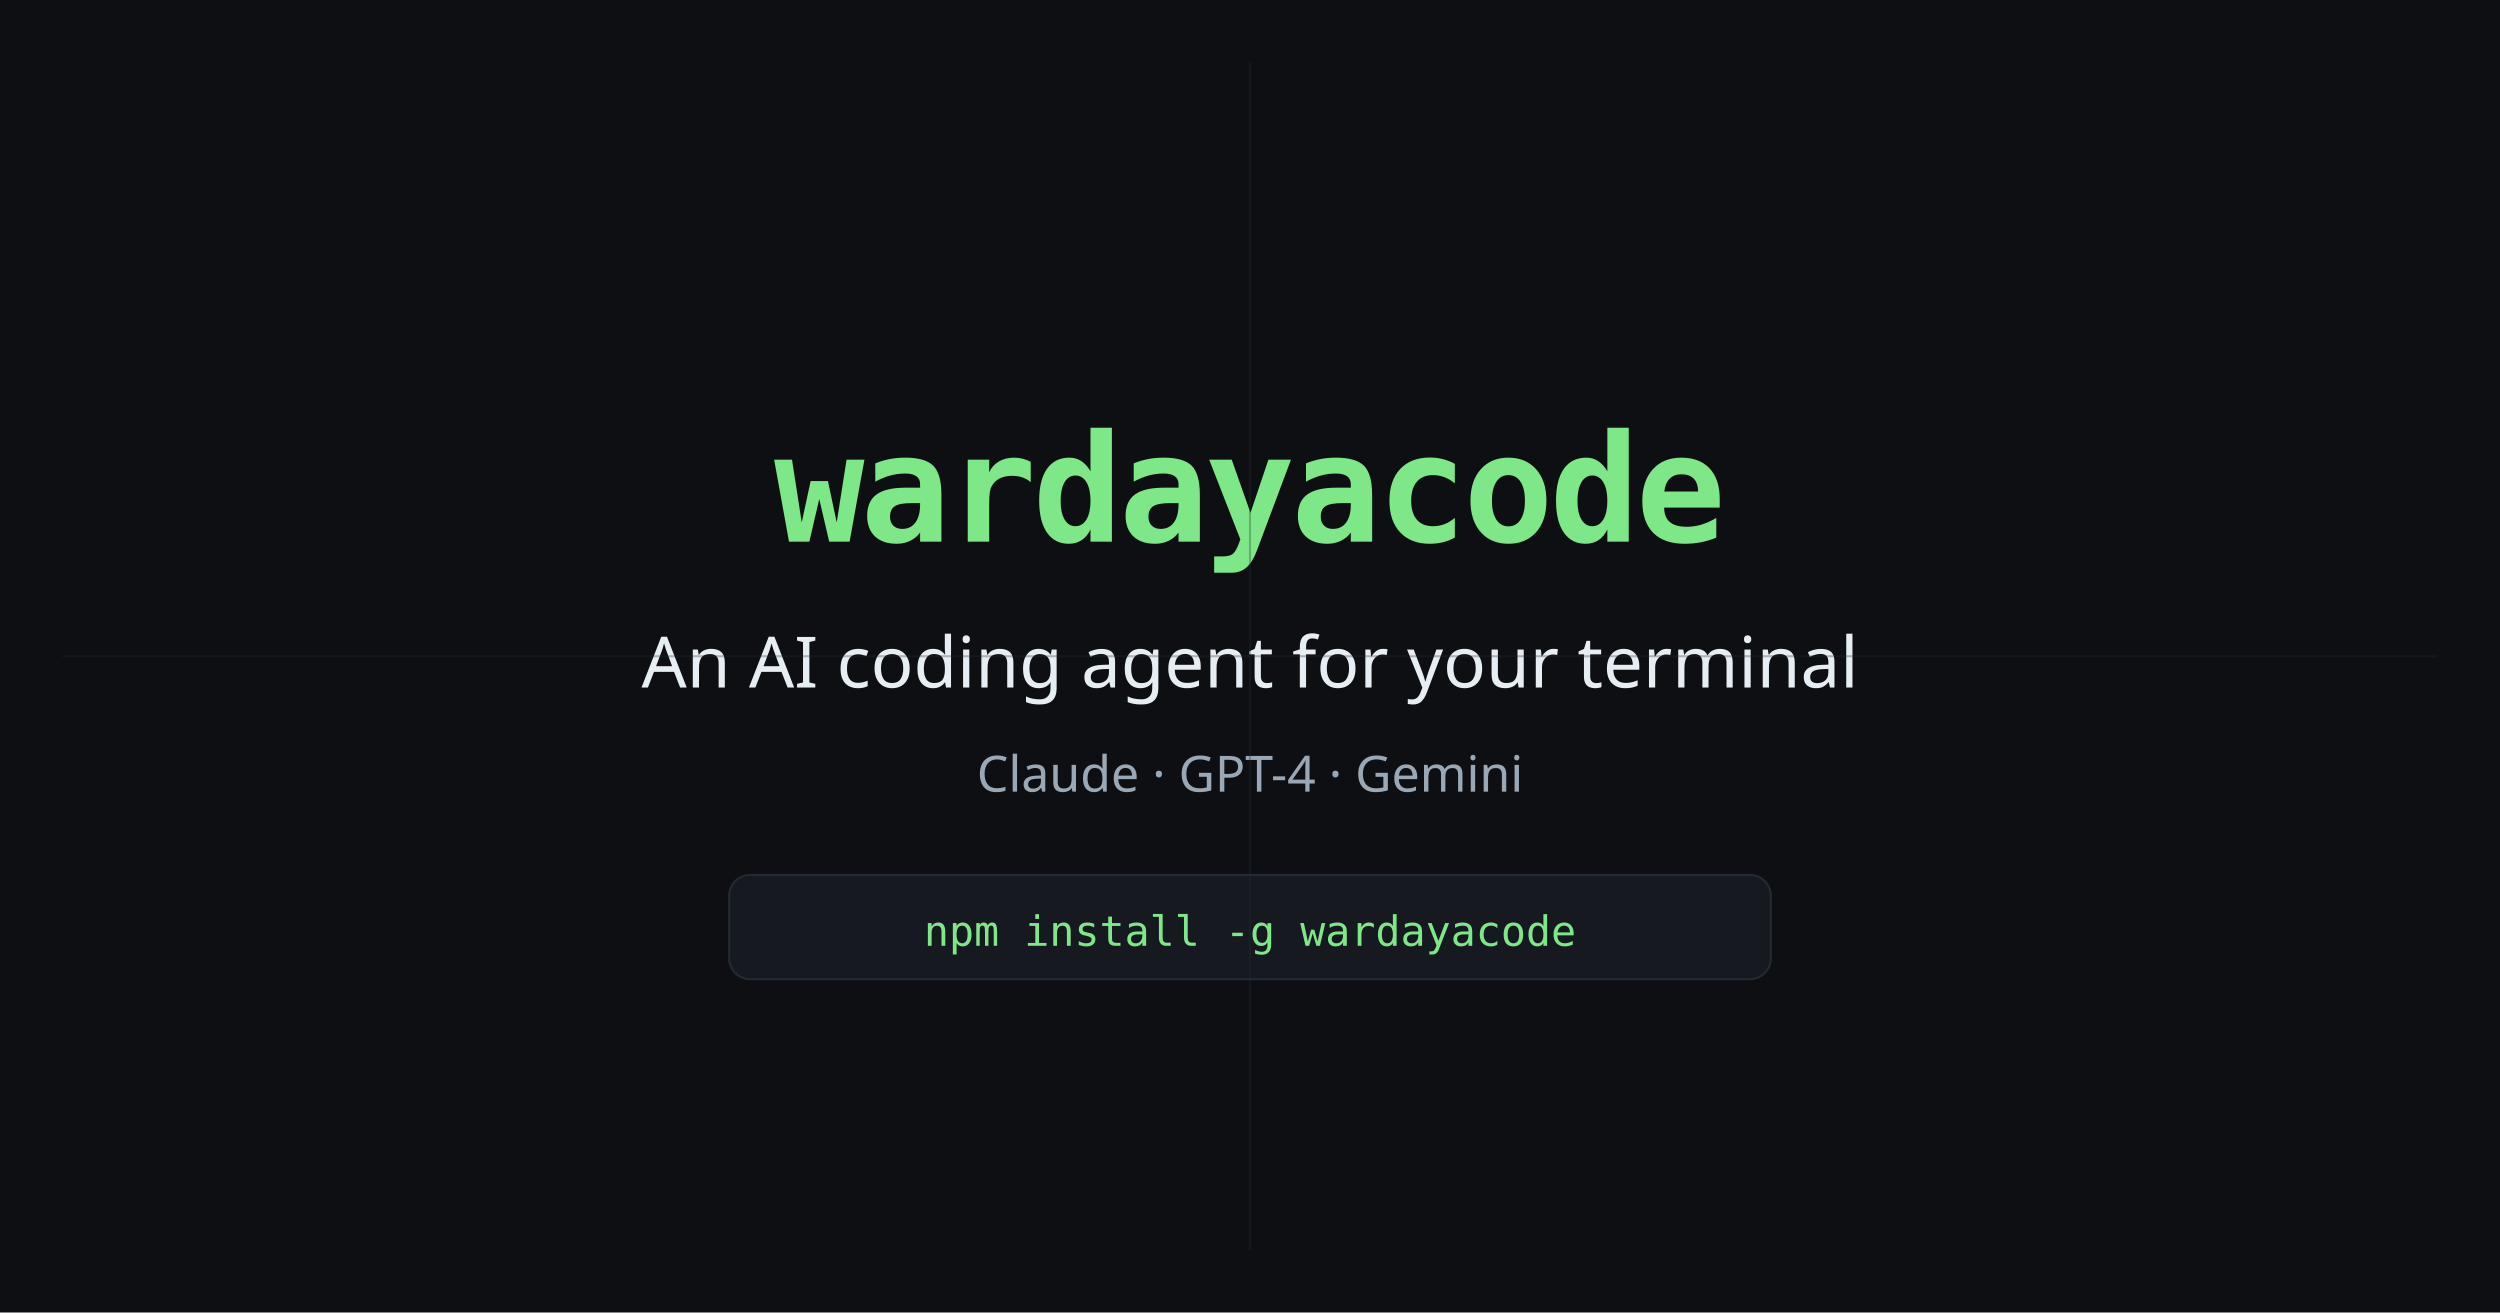
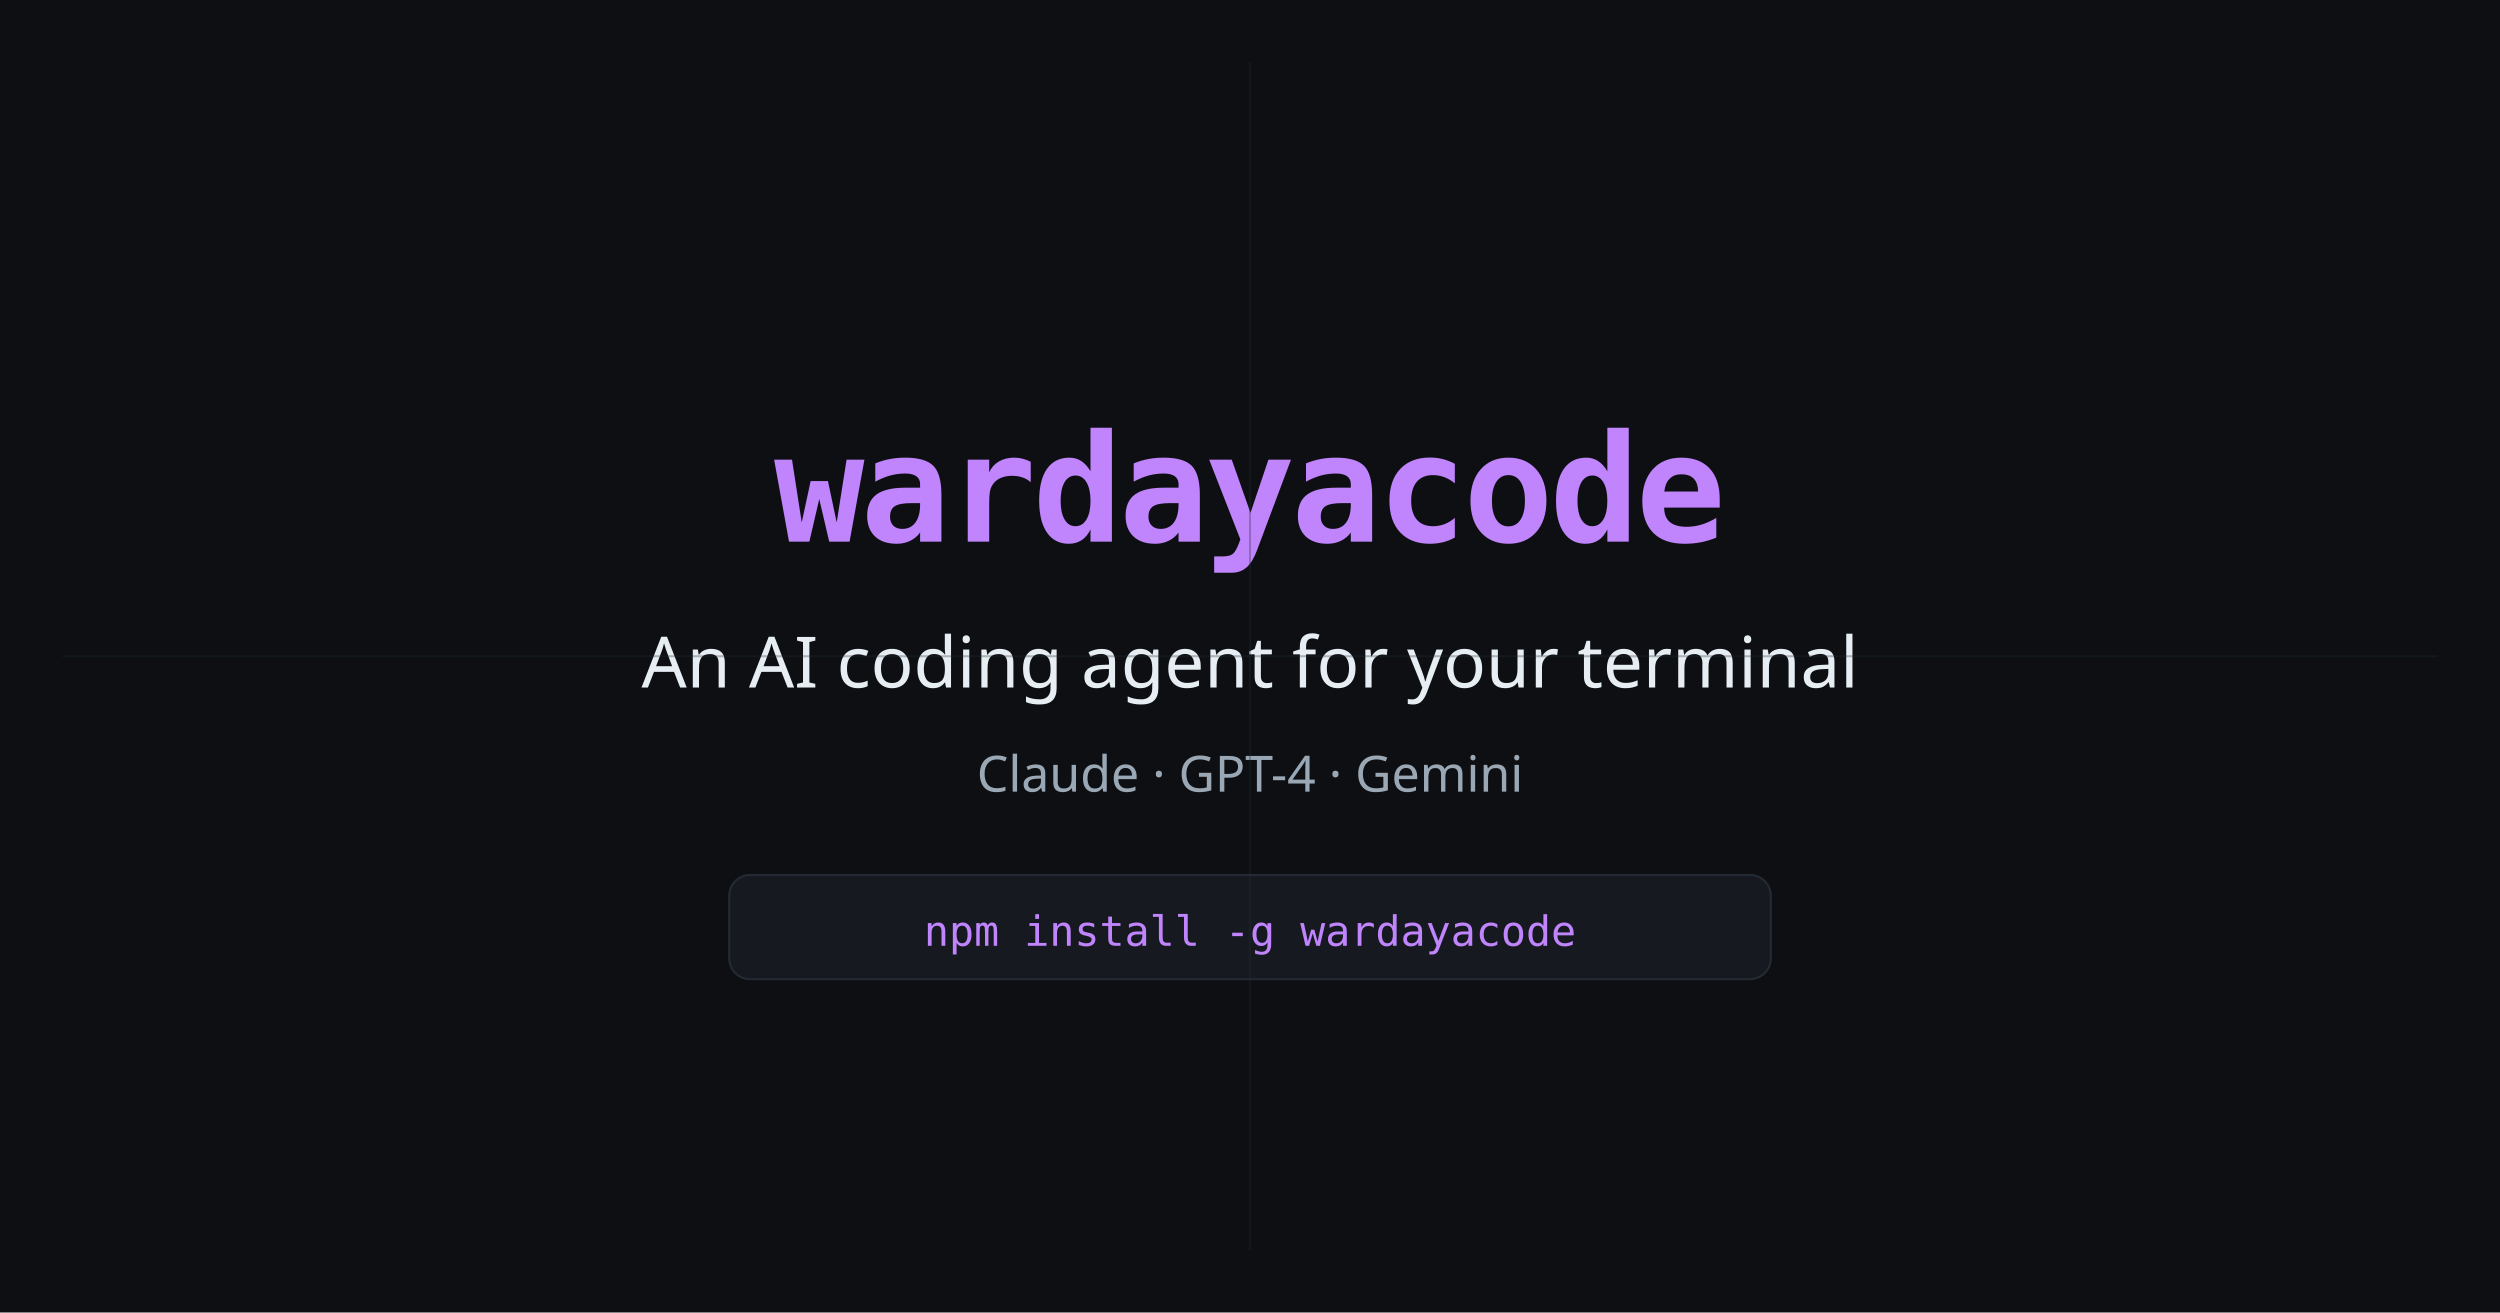
<svg xmlns="http://www.w3.org/2000/svg" width="1200" height="630" viewBox="0 0 1200 630">
  <rect width="1200" height="630" fill="#0d0f12" />
-   <text x="600" y="260" text-anchor="middle" font-family="monospace" font-size="72" font-weight="700" fill="#7ee787" letter-spacing="-2">wardayacode</text>
+   <text x="600" y="260" text-anchor="middle" font-family="monospace" font-size="72" font-weight="700" fill="#C084FC" letter-spacing="-2">wardayacode</text>
  <text x="600" y="330" text-anchor="middle" font-family="system-ui, sans-serif" font-size="34" fill="#e6edf3">An AI coding agent for your terminal</text>
  <text x="600" y="380" text-anchor="middle" font-family="system-ui, sans-serif" font-size="24" fill="#9aa7b4">Claude · GPT-4 · Gemini</text>
  <rect x="350" y="420" width="500" height="50" rx="10" fill="#161a20" stroke="#232a33" />
-   <text x="600" y="454" text-anchor="middle" font-family="monospace" font-size="20" fill="#7ee787">npm install -g wardayacode</text>
+   <text x="600" y="454" text-anchor="middle" font-family="monospace" font-size="20" fill="#C084FC">npm install -g wardayacode</text>
  <line x1="600" y1="30" x2="600" y2="600" stroke="#232a33" stroke-width="1" opacity="0.3" />
  <line x1="30" y1="315" x2="1170" y2="315" stroke="#232a33" stroke-width="1" opacity="0.3" />
</svg>
